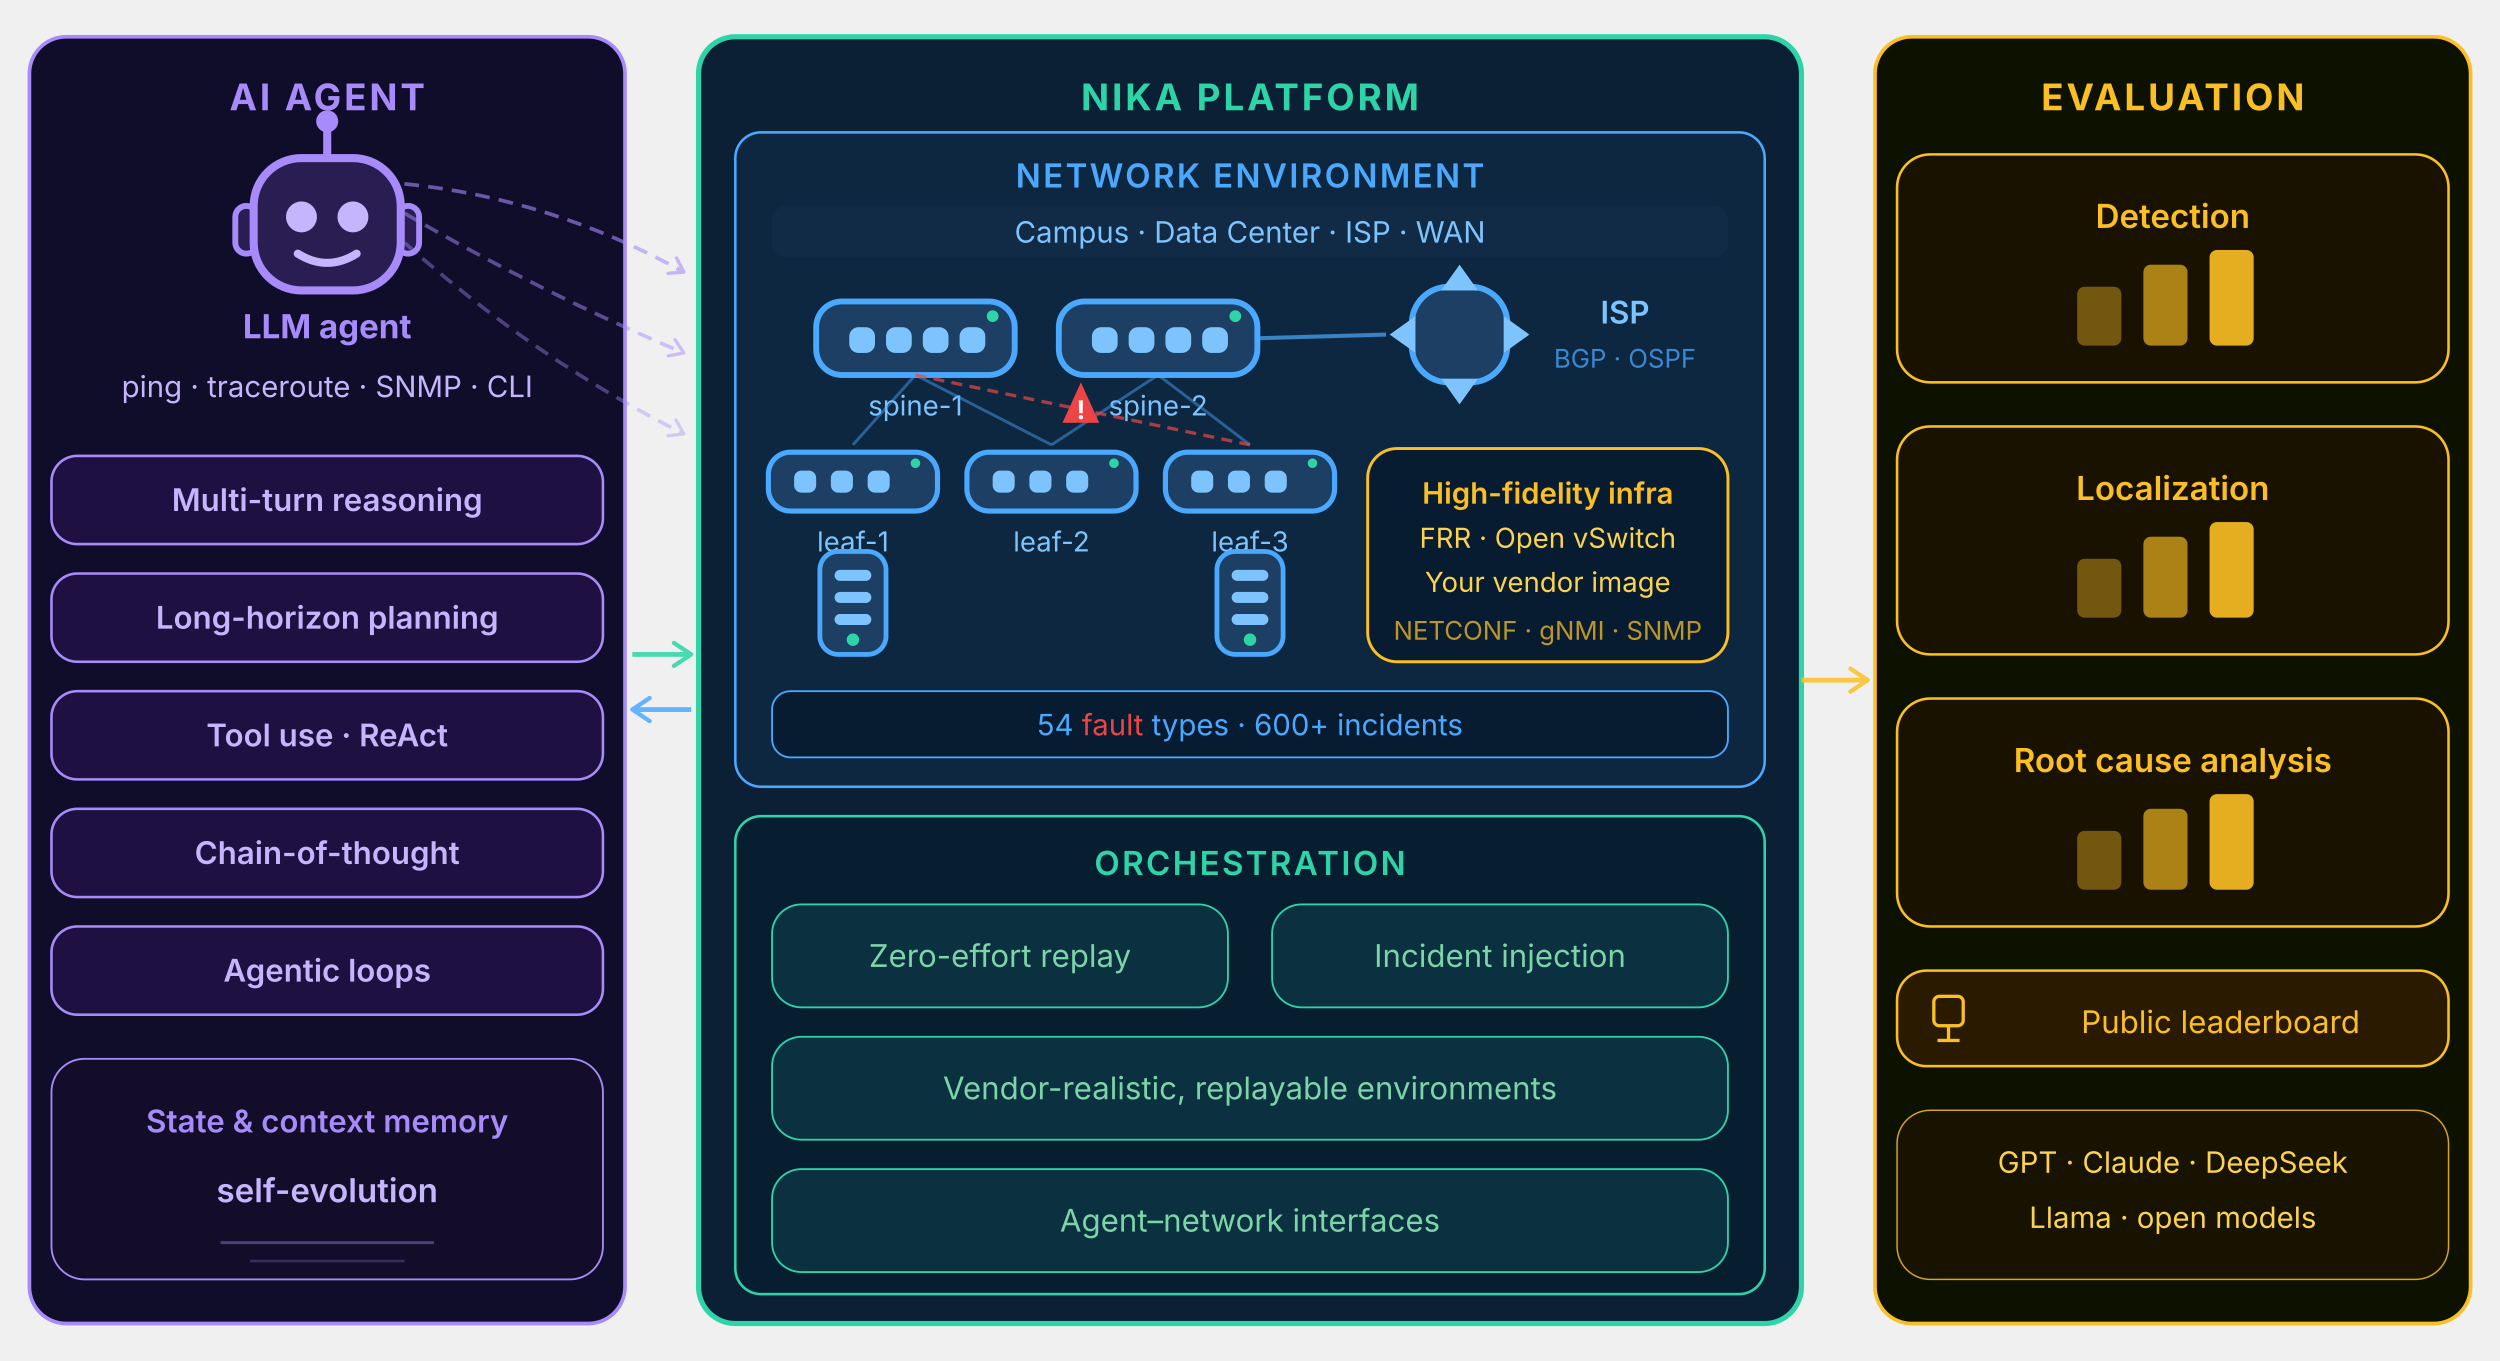
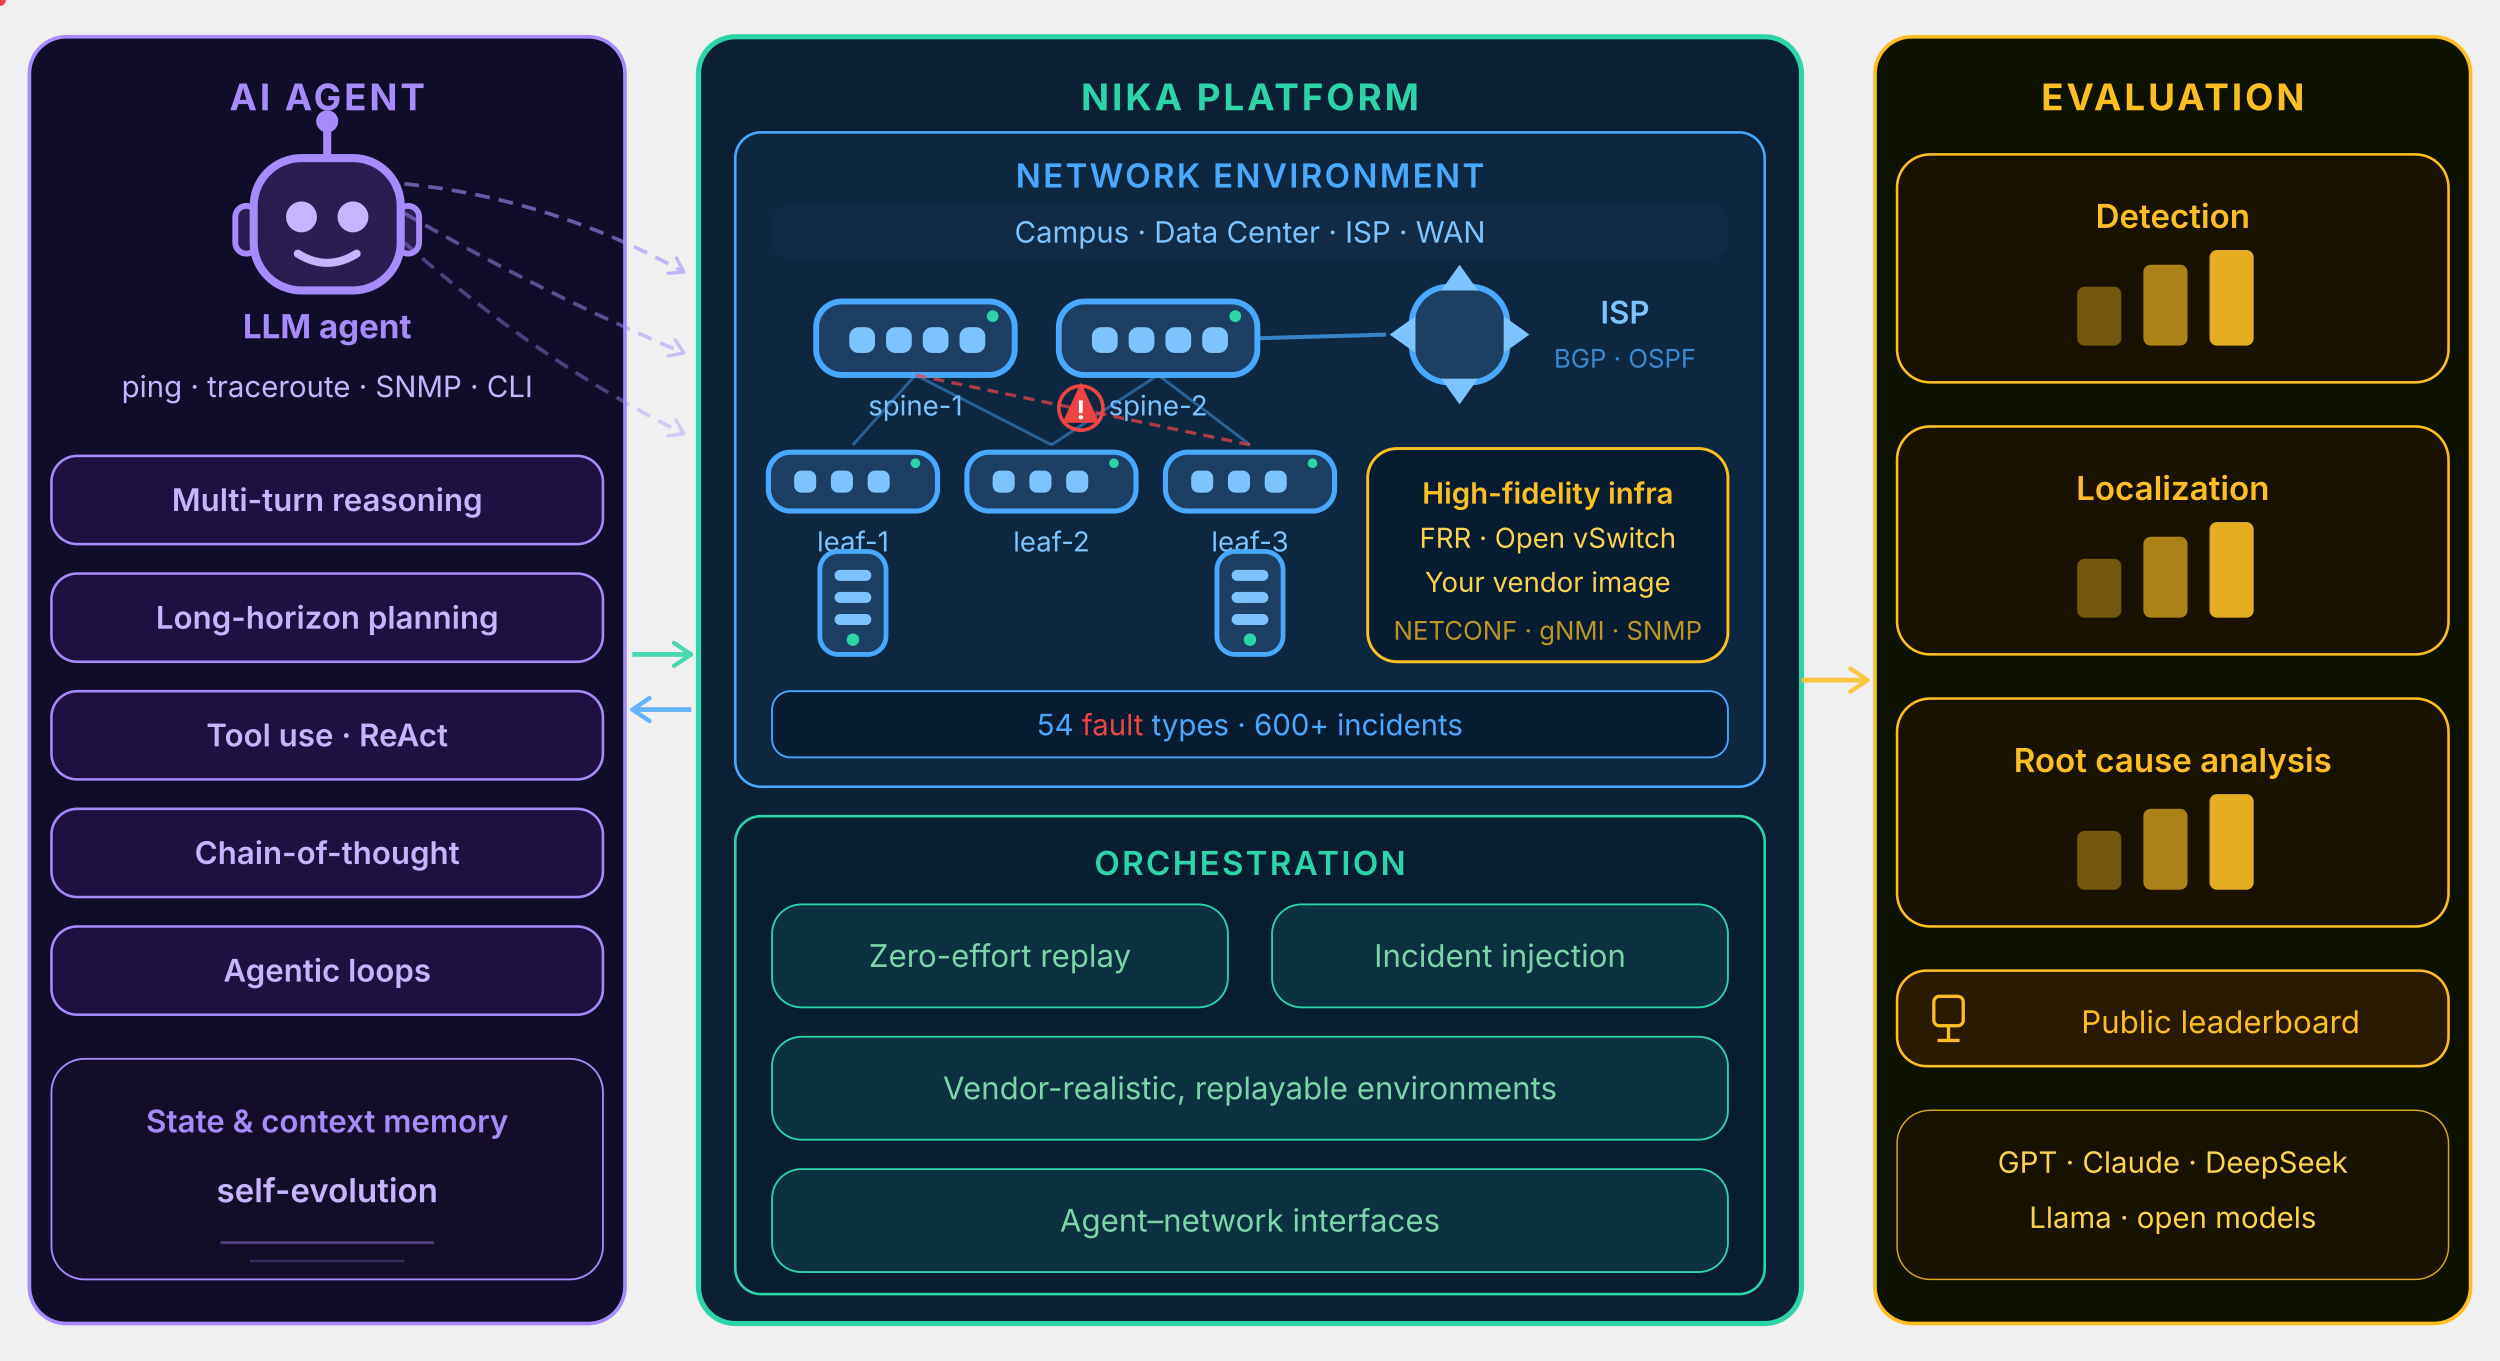
- <svg xmlns="http://www.w3.org/2000/svg" width="100%" viewBox="0 0 680 370" font-family="'Inter','Segoe UI',sans-serif">
+ <svg xmlns="http://www.w3.org/2000/svg" width="100%" viewBox="0 0 680 370" font-family="'Inter','Segoe UI',sans-serif" role="img" aria-label="NIKA architecture diagram">
+   <style>
+     .nk-probe-line { animation: nk-march 1.2s linear infinite; }
+     .nk-fault-link { animation: nk-march 0.8s linear infinite; }
+     @keyframes nk-march { to { stroke-dashoffset: -13; } }
+ 
+     .nk-fault { cursor: pointer; outline: none; }
+     .nk-fault-glow { opacity: 0; transition: opacity 0.25s ease, stroke-width 0.25s ease; }
+     .nk-fault:hover .nk-fault-glow, .nk-fault:focus .nk-fault-glow { opacity: 0.55; stroke-width: 7; }
+     .nk-alert-hover { transform-box: fill-box; transform-origin: center; transition: transform 0.25s ease; }
+     .nk-fault:hover .nk-alert-hover, .nk-fault:focus .nk-alert-hover { transform: scale(1.6); }
+     .nk-tip { opacity: 0; transition: opacity 0.25s ease; pointer-events: none; }
+     .nk-fault:hover .nk-tip, .nk-fault:focus .nk-tip { opacity: 1; }
+   </style>
  <defs>
-     <marker id="arrow" viewBox="0 0 10 10" refX="8" refY="5" markerWidth="6" markerHeight="6" orient="auto-start-reverse">
+     <marker id="nk-arrow" viewBox="0 0 10 10" refX="8" refY="5" markerWidth="6" markerHeight="6" orient="auto-start-reverse">
      <path d="M2 1L8 5L2 9" fill="none" stroke="context-stroke" stroke-width="1.5" stroke-linecap="round" stroke-linejoin="round" />
    </marker>
-     <g id="sw">
+     <filter id="nk-glow" x="-50%" y="-50%" width="200%" height="200%">
+       <feGaussianBlur stdDeviation="1.6" result="b" />
+       <feMerge>
+         <feMergeNode in="b" />
+         <feMergeNode in="SourceGraphic" />
+       </feMerge>
+     </filter>
+     <g id="nk-sw">
      <rect x="0" y="4" width="54" height="20" rx="7" fill="#1c3f63" stroke="#4aa8ff" stroke-width="1.6" />
      <rect x="9" y="11" width="7" height="7" rx="2.5" fill="#7dc4ff" />
      <rect x="19" y="11" width="7" height="7" rx="2.5" fill="#7dc4ff" />
      <rect x="29" y="11" width="7" height="7" rx="2.5" fill="#7dc4ff" />
      <rect x="39" y="11" width="7" height="7" rx="2.5" fill="#7dc4ff" />
-       <circle cx="48" cy="8" r="1.6" fill="#2dd4a8" />
-     </g>
-     <g id="lf">
+       <circle cx="48" cy="8" r="1.6" fill="#2dd4a8">
+         <animate attributeName="opacity" values="1;0.25;1" dur="1.4s" repeatCount="indefinite" />
+       </circle>
+     </g>
+     <g id="nk-lf">
      <rect x="0" y="3" width="46" height="16" rx="6" fill="#1c3f63" stroke="#4aa8ff" stroke-width="1.4" />
      <rect x="7" y="8" width="6" height="6" rx="2" fill="#7dc4ff" />
      <rect x="17" y="8" width="6" height="6" rx="2" fill="#7dc4ff" />
      <rect x="27" y="8" width="6" height="6" rx="2" fill="#7dc4ff" />
-       <circle cx="40" cy="6" r="1.3" fill="#2dd4a8" />
-     </g>
-     <g id="srv">
+       <circle cx="40" cy="6" r="1.3" fill="#2dd4a8">
+         <animate attributeName="opacity" values="1;0.25;1" dur="1.9s" repeatCount="indefinite" />
+       </circle>
+     </g>
+     <g id="nk-srv">
      <rect x="2" y="0" width="18" height="28" rx="5" fill="#1c3f63" stroke="#4aa8ff" stroke-width="1.3" />
      <rect x="6" y="5" width="10" height="3" rx="1.5" fill="#7dc4ff" />
      <rect x="6" y="11" width="10" height="3" rx="1.5" fill="#7dc4ff" />
      <rect x="6" y="17" width="10" height="3" rx="1.5" fill="#7dc4ff" />
-       <circle cx="11" cy="24" r="1.7" fill="#2dd4a8" />
-     </g>
-     <g id="rtr">
+       <circle cx="11" cy="24" r="1.7" fill="#2dd4a8">
+         <animate attributeName="opacity" values="1;0.3;1" dur="2.3s" repeatCount="indefinite" />
+       </circle>
+     </g>
+     <g id="nk-rtr">
      <rect x="7" y="7" width="26" height="26" rx="10" fill="#1c3f63" stroke="#4aa8ff" stroke-width="1.6" />
      <path d="M20 1 l5 7 h-10 z" fill="#7dc4ff" />
      <path d="M20 39 l5 -7 h-10 z" fill="#7dc4ff" />
      <path d="M1 20 l7 -5 v10 z" fill="#7dc4ff" />
      <path d="M39 20 l-7 -5 v10 z" fill="#7dc4ff" />
    </g>
-     <g id="bot">
-       <line x1="25" y1="13" x2="25" y2="5" stroke="#a78bfa" stroke-width="2.2" />
-       <circle cx="25" cy="3" r="3" fill="#a78bfa" />
-       <rect x="0" y="26" width="6" height="13" rx="3" fill="#2a1d52" stroke="#a78bfa" stroke-width="1.6" />
-       <rect x="44" y="26" width="6" height="13" rx="3" fill="#2a1d52" stroke="#a78bfa" stroke-width="1.6" />
-       <rect x="5" y="13" width="40" height="36" rx="13" fill="#2a1d52" stroke="#a78bfa" stroke-width="2.2" />
-       <circle cx="18" cy="29" r="4.2" fill="#c4b5fd" />
-       <circle cx="32" cy="29" r="4.2" fill="#c4b5fd" />
-       <path d="M17 39 Q25 44 33 39" fill="none" stroke="#c4b5fd" stroke-width="2.2" stroke-linecap="round" />
-     </g>
  </defs>
  <rect x="8" y="10" width="162" height="350" rx="10" fill="#100d2a" stroke="#a78bfa" stroke-width="1" />
  <text x="89" y="30" text-anchor="middle" font-size="10" font-weight="700" letter-spacing="0.08em" fill="#a78bfa">AI AGENT</text>
-   <use href="#bot" x="64" y="30" />
+   <g transform="translate(64,30)">
+     <line x1="25" y1="13" x2="25" y2="5" stroke="#a78bfa" stroke-width="2.2" />
+     <circle cx="25" cy="3" r="3" fill="#a78bfa">
+       <animate attributeName="r" dur="6s" repeatCount="indefinite" keyTimes="0;0.22;0.3;0.38;0.46;0.54;0.62;1" values="3;3;4.6;3;4.6;3;3;3" />
+       <animate attributeName="fill" dur="6s" repeatCount="indefinite" calcMode="discrete" keyTimes="0;0.22;0.62" values="#a78bfa;#e9d5ff;#a78bfa" />
+     </circle>
+     <rect x="0" y="26" width="6" height="13" rx="3" fill="#2a1d52" stroke="#a78bfa" stroke-width="1.6" />
+     <rect x="44" y="26" width="6" height="13" rx="3" fill="#2a1d52" stroke="#a78bfa" stroke-width="1.6" />
+     <rect x="5" y="13" width="40" height="36" rx="13" fill="#2a1d52" stroke="#a78bfa" stroke-width="2.2" />
+     <ellipse cx="18" cy="29" rx="4.2" ry="4.2" fill="#c4b5fd">
+       <animate attributeName="ry" values="4.2;4.2;0.5;4.2" keyTimes="0;0.9;0.95;1" dur="4s" repeatCount="indefinite" />
+     </ellipse>
+     <ellipse cx="32" cy="29" rx="4.2" ry="4.2" fill="#c4b5fd">
+       <animate attributeName="ry" values="4.2;4.2;0.5;4.2" keyTimes="0;0.9;0.95;1" dur="4s" repeatCount="indefinite" />
+     </ellipse>
+     <path d="M17 39 Q25 44 33 39" fill="none" stroke="#c4b5fd" stroke-width="2.2" stroke-linecap="round" />
+   </g>
  <text x="89" y="92" text-anchor="middle" font-size="9" font-weight="700" fill="#a78bfa">LLM agent</text>
  <text x="89" y="108" text-anchor="middle" font-size="8" fill="#c4b5fd">ping · traceroute · SNMP · CLI</text>
-   <rect x="14" y="124" width="150" height="24" rx="7" fill="#1e1040" stroke="#a78bfa" stroke-width="0.7" />
+   <rect x="14" y="124" width="150" height="24" rx="7" fill="#1e1040" stroke="#a78bfa" stroke-width="0.7">
+     <animate attributeName="fill" dur="6s" repeatCount="indefinite" keyTimes="0;0.22;0.25;0.3;0.33;1" values="#1e1040;#1e1040;#3b2375;#3b2375;#1e1040;#1e1040" />
+     <animate attributeName="stroke-width" dur="6s" repeatCount="indefinite" keyTimes="0;0.22;0.25;0.3;0.33;1" values="0.7;0.7;1.6;1.6;0.7;0.7" />
+   </rect>
  <text x="89" y="139" text-anchor="middle" font-size="8.5" font-weight="600" fill="#c4b5fd">Multi-turn reasoning</text>
-   <rect x="14" y="156" width="150" height="24" rx="7" fill="#1e1040" stroke="#a78bfa" stroke-width="0.7" />
+   <rect x="14" y="156" width="150" height="24" rx="7" fill="#1e1040" stroke="#a78bfa" stroke-width="0.7">
+     <animate attributeName="fill" dur="6s" repeatCount="indefinite" keyTimes="0;0.3;0.33;0.38;0.41;1" values="#1e1040;#1e1040;#3b2375;#3b2375;#1e1040;#1e1040" />
+     <animate attributeName="stroke-width" dur="6s" repeatCount="indefinite" keyTimes="0;0.3;0.33;0.38;0.41;1" values="0.7;0.7;1.6;1.6;0.7;0.7" />
+   </rect>
  <text x="89" y="171" text-anchor="middle" font-size="8.5" font-weight="600" fill="#c4b5fd">Long-horizon planning</text>
-   <rect x="14" y="188" width="150" height="24" rx="7" fill="#1e1040" stroke="#a78bfa" stroke-width="0.7" />
+   <rect x="14" y="188" width="150" height="24" rx="7" fill="#1e1040" stroke="#a78bfa" stroke-width="0.7">
+     <animate attributeName="fill" dur="6s" repeatCount="indefinite" keyTimes="0;0.38;0.41;0.46;0.49;1" values="#1e1040;#1e1040;#3b2375;#3b2375;#1e1040;#1e1040" />
+     <animate attributeName="stroke-width" dur="6s" repeatCount="indefinite" keyTimes="0;0.38;0.41;0.46;0.49;1" values="0.7;0.7;1.6;1.6;0.7;0.7" />
+   </rect>
  <text x="89" y="203" text-anchor="middle" font-size="8.5" font-weight="600" fill="#c4b5fd">Tool use · ReAct</text>
-   <rect x="14" y="220" width="150" height="24" rx="7" fill="#1e1040" stroke="#a78bfa" stroke-width="0.7" />
+   <rect x="14" y="220" width="150" height="24" rx="7" fill="#1e1040" stroke="#a78bfa" stroke-width="0.7">
+     <animate attributeName="fill" dur="6s" repeatCount="indefinite" keyTimes="0;0.46;0.49;0.54;0.57;1" values="#1e1040;#1e1040;#3b2375;#3b2375;#1e1040;#1e1040" />
+     <animate attributeName="stroke-width" dur="6s" repeatCount="indefinite" keyTimes="0;0.46;0.49;0.54;0.57;1" values="0.7;0.7;1.6;1.6;0.7;0.7" />
+   </rect>
  <text x="89" y="235" text-anchor="middle" font-size="8.5" font-weight="600" fill="#c4b5fd">Chain-of-thought</text>
-   <rect x="14" y="252" width="150" height="24" rx="7" fill="#1e1040" stroke="#a78bfa" stroke-width="0.7" />
+   <rect x="14" y="252" width="150" height="24" rx="7" fill="#1e1040" stroke="#a78bfa" stroke-width="0.7">
+     <animate attributeName="fill" dur="6s" repeatCount="indefinite" keyTimes="0;0.54;0.57;0.62;0.65;1" values="#1e1040;#1e1040;#3b2375;#3b2375;#1e1040;#1e1040" />
+     <animate attributeName="stroke-width" dur="6s" repeatCount="indefinite" keyTimes="0;0.54;0.57;0.62;0.65;1" values="0.7;0.7;1.6;1.6;0.7;0.7" />
+   </rect>
  <text x="89" y="267" text-anchor="middle" font-size="8.5" font-weight="600" fill="#c4b5fd">Agentic loops</text>
  <rect x="14" y="288" width="150" height="60" rx="9" fill="#130d2a" stroke="#a78bfa" stroke-width="0.5" />
  <text x="89" y="308" text-anchor="middle" font-size="8.5" font-weight="600" fill="#a78bfa">State &amp; context memory</text>
  <text x="89" y="327" text-anchor="middle" font-size="9" font-weight="600" fill="#c4b5fd">self-evolution</text>
  <line x1="60" y1="338" x2="118" y2="338" stroke="#a78bfa" stroke-width="0.8" opacity="0.4" />
  <line x1="68" y1="343" x2="110" y2="343" stroke="#a78bfa" stroke-width="0.7" opacity="0.25" />
-   <line x1="172" y1="178" x2="188" y2="178" stroke="#2dd4a8" stroke-width="1.3" marker-end="url(#arrow)" opacity="0.85" />
-   <line x1="188" y1="193" x2="172" y2="193" stroke="#4aa8ff" stroke-width="1.3" marker-end="url(#arrow)" opacity="0.85" />
+   <line x1="172" y1="178" x2="188" y2="178" stroke="#2dd4a8" stroke-width="1.3" marker-end="url(#nk-arrow)" opacity="0.85" />
+   <line x1="188" y1="193" x2="172" y2="193" stroke="#4aa8ff" stroke-width="1.3" marker-end="url(#nk-arrow)" opacity="0.85" />
  <rect x="190" y="10" width="300" height="350" rx="10" fill="#0b1f35" stroke="#2dd4a8" stroke-width="1.4" />
  <text x="340" y="30" text-anchor="middle" font-size="10" font-weight="700" letter-spacing="0.08em" fill="#2dd4a8">NIKA PLATFORM</text>
  <rect x="200" y="36" width="280" height="178" rx="7" fill="#0d2740" stroke="#4aa8ff" stroke-width="0.7" />
  <text x="340" y="51" text-anchor="middle" font-size="9" font-weight="600" letter-spacing="0.07em" fill="#4aa8ff">NETWORK ENVIRONMENT</text>
  <rect x="210" y="56" width="260" height="14" rx="4" fill="#112b47" />
  <text x="340" y="66" text-anchor="middle" font-size="8" fill="#7dc4ff">Campus · Data Center · ISP · WAN</text>
-   <use href="#sw" x="222" y="78" />
+   <use href="#nk-sw" x="222" y="78" />
  <text x="249" y="113" text-anchor="middle" font-size="7.5" fill="#7dc4ff">spine-1</text>
-   <use href="#sw" x="288" y="78" />
+   <use href="#nk-sw" x="288" y="78" />
  <text x="315" y="113" text-anchor="middle" font-size="7.5" fill="#7dc4ff">spine-2</text>
-   <use href="#rtr" x="377" y="71" />
+   <use href="#nk-rtr" x="377" y="71" />
  <text x="442" y="88" text-anchor="middle" font-size="8.5" font-weight="600" fill="#7dc4ff">ISP</text>
  <text x="442" y="100" text-anchor="middle" font-size="7" fill="#4aa8ff" opacity="0.75">BGP · OSPF</text>
  <line x1="342" y1="92" x2="377" y2="91" stroke="#4aa8ff" stroke-width="1.1" opacity="0.7" />
-   <use href="#lf" x="209" y="120" />
+   <use href="#nk-lf" x="209" y="120" />
  <text x="232" y="150" text-anchor="middle" font-size="7.5" fill="#7dc4ff">leaf-1</text>
-   <use href="#lf" x="263" y="120" />
+   <use href="#nk-lf" x="263" y="120" />
  <text x="286" y="150" text-anchor="middle" font-size="7.5" fill="#7dc4ff">leaf-2</text>
-   <use href="#lf" x="317" y="120" />
+   <use href="#nk-lf" x="317" y="120" />
  <text x="340" y="150" text-anchor="middle" font-size="7.5" fill="#7dc4ff">leaf-3</text>
  <line x1="249" y1="102" x2="232" y2="121" stroke="#4aa8ff" stroke-width="0.8" opacity="0.45" />
  <line x1="249" y1="102" x2="286" y2="121" stroke="#4aa8ff" stroke-width="0.8" opacity="0.45" />
  <line x1="315" y1="102" x2="286" y2="121" stroke="#4aa8ff" stroke-width="0.8" opacity="0.45" />
  <line x1="315" y1="102" x2="340" y2="121" stroke="#4aa8ff" stroke-width="0.8" opacity="0.45" />
-   <line x1="249" y1="102" x2="340" y2="121" stroke="#ef4444" stroke-width="0.9" stroke-dasharray="3 2" opacity="0.7" />
-   <polygon points="294,104 289,115 299,115" fill="#ef4444" />
-   <text x="294" y="114" text-anchor="middle" font-size="7" font-weight="700" fill="#fff">!</text>
-   <use href="#srv" x="221" y="150" />
-   <use href="#srv" x="329" y="150" />
+   <g fill="#9fd6ff">
+     <circle r="1.5">
+       <animateMotion path="M249,102 L232,121" dur="1.3s" repeatCount="indefinite" />
+     </circle>
+     <circle r="1.5">
+       <animateMotion path="M249,102 L286,121" dur="1.6s" begin="0.4s" repeatCount="indefinite" />
+     </circle>
+     <circle r="1.5">
+       <animateMotion path="M315,102 L286,121" dur="1.4s" begin="0.2s" repeatCount="indefinite" />
+     </circle>
+     <circle r="1.5">
+       <animateMotion path="M315,102 L340,121" dur="1.5s" begin="0.7s" repeatCount="indefinite" />
+     </circle>
+     <circle r="1.5">
+       <animateMotion path="M342,92 L377,91" dur="1.1s" begin="0.3s" repeatCount="indefinite" />
+     </circle>
+     <circle r="1.5">
+       <animateMotion path="M377,91 L342,92" dur="1.1s" begin="0.85s" repeatCount="indefinite" />
+     </circle>
+   </g>
+   <g fill="#9fd6ff" opacity="0">
+     <animate attributeName="opacity" dur="6s" repeatCount="indefinite" calcMode="discrete" keyTimes="0;0.15;0.95" values="1;0;1" />
+     <circle r="1.5">
+       <animateMotion path="M249,102 L340,121" dur="1.2s" repeatCount="indefinite" />
+     </circle>
+   </g>
+   <g fill="#ef4444">
+     <animate attributeName="opacity" dur="6s" repeatCount="indefinite" calcMode="discrete" keyTimes="0;0.15;0.95" values="0;1;0" />
+     <circle r="1.6">
+       <animateMotion path="M249,102 L294,111.5" dur="0.9s" repeatCount="indefinite" />
+       <animate attributeName="opacity" values="1;1;0" keyTimes="0;0.6;1" dur="0.9s" repeatCount="indefinite" />
+     </circle>
+   </g>
+   <g class="nk-fault" tabindex="0" aria-label="Injected fault on the spine-1 to leaf-3 link">
+     <line x1="249" y1="102" x2="340" y2="121" stroke="transparent" stroke-width="14" />
+     <line class="nk-fault-glow" x1="249" y1="102" x2="340" y2="121" stroke="#ef4444" stroke-width="3" stroke-linecap="round" filter="url(#nk-glow)" />
+     <line class="nk-fault-link" x1="249" y1="102" x2="340" y2="121" stroke="#ef4444" stroke-width="0.9" stroke-dasharray="3 2" opacity="0.7">
+       <animate attributeName="stroke" dur="6s" repeatCount="indefinite" calcMode="discrete" keyTimes="0;0.15;0.95" values="#4aa8ff;#ef4444;#4aa8ff" />
+       <animate attributeName="stroke-dasharray" dur="6s" repeatCount="indefinite" calcMode="discrete" keyTimes="0;0.15;0.95" values="100 0;3 2;100 0" />
+       <animate attributeName="opacity" dur="6s" repeatCount="indefinite" calcMode="discrete" keyTimes="0;0.15;0.95" values="0.45;0.95;0.45" />
+       <animate attributeName="stroke-width" dur="6s" repeatCount="indefinite" keyTimes="0;0.15;0.25;0.35;0.45;0.55;0.65;0.75;0.85;0.95;1" values="0.8;0.8;2.6;1.1;2.6;1.1;2.6;1.1;2.6;0.8;0.8" />
+     </line>
+     <g opacity="1">
+       <animate attributeName="opacity" dur="6s" repeatCount="indefinite" calcMode="discrete" keyTimes="0;0.15;0.95" values="0;1;0" />
+       <circle cx="294" cy="111" r="6" fill="none" stroke="#ef4444" stroke-width="1">
+         <animate attributeName="r" values="6;17" dur="1.2s" begin="0.3s" repeatCount="indefinite" />
+         <animate attributeName="opacity" values="0.8;0" dur="1.2s" begin="0.3s" repeatCount="indefinite" />
+       </circle>
+       <g transform="translate(294,111)">
+         <g class="nk-alert-hover">
+           <g>
+             <animateTransform attributeName="transform" type="scale" dur="6s" repeatCount="indefinite" keyTimes="0;0.15;0.18;0.21;1" values="0;0;1.45;1;1" />
+             <polygon points="0,-7 -5,4 5,4" fill="#ef4444">
+               <animate attributeName="fill" dur="6s" repeatCount="indefinite" keyTimes="0;0.15;0.25;0.35;0.45;0.55;0.65;0.75;0.85;0.95;1" values="#ef4444;#ef4444;#ff8a8a;#b91c1c;#ff8a8a;#b91c1c;#ff8a8a;#b91c1c;#ff8a8a;#ef4444;#ef4444" />
+             </polygon>
+             <text x="0" y="3" text-anchor="middle" font-size="7" font-weight="700" fill="#fff">!</text>
+           </g>
+         </g>
+       </g>
+     </g>
+     <g class="nk-tip">
+       <rect x="248" y="158" width="76" height="18" rx="5" fill="#1a0b0b" stroke="#ef4444" stroke-width="0.8" />
+       <text x="286" y="170" text-anchor="middle" font-size="8" font-weight="700" fill="#fca5a5">Injected fault</text>
+     </g>
+   </g>
+   <g opacity="0" stroke="#c4b5fd" fill="none">
+     <animate attributeName="opacity" dur="6s" repeatCount="indefinite" keyTimes="0;0.6;0.62;0.93;0.95;1" values="0;0;1;1;0;0" />
+     <circle cx="294" cy="111" r="10" stroke-width="1.2" stroke-dasharray="3 2">
+       <animate attributeName="r" dur="6s" repeatCount="indefinite" keyTimes="0;0.6;0.68;1" values="30;30;10;10" />
+     </circle>
+     <g stroke-width="1.2">
+       <line x1="294" y1="96" x2="294" y2="100" />
+       <line x1="294" y1="122" x2="294" y2="126" />
+       <line x1="279" y1="111" x2="283" y2="111" />
+       <line x1="305" y1="111" x2="309" y2="111" />
+     </g>
+   </g>
+   <use href="#nk-srv" x="221" y="150" />
+   <use href="#nk-srv" x="329" y="150" />
  <rect x="372" y="122" width="98" height="58" rx="8" fill="#071c30" stroke="#fbbf24" stroke-width="0.8" />
  <text x="421" y="137" text-anchor="middle" font-size="8" font-weight="600" fill="#fbbf24">High-fidelity infra</text>
  <text x="421" y="149" text-anchor="middle" font-size="7.5" fill="#fcd34d">FRR · Open vSwitch</text>
  <text x="421" y="161" text-anchor="middle" font-size="7.5" fill="#fcd34d">Your vendor image</text>
  <text x="421" y="174" text-anchor="middle" font-size="7" fill="#fbbf24" opacity="0.75">NETCONF · gNMI · SNMP</text>
  <rect x="210" y="188" width="260" height="18" rx="5" fill="#071c30" stroke="#4aa8ff" stroke-width="0.5" />
  <text x="340" y="200" text-anchor="middle" font-size="8" fill="#4aa8ff">54 <tspan fill="#ef4444">fault</tspan> types · 600+ incidents</text>
  <rect x="200" y="222" width="280" height="130" rx="7" fill="#071e30" stroke="#2dd4a8" stroke-width="0.7" />
  <text x="340" y="238" text-anchor="middle" font-size="9" font-weight="600" letter-spacing="0.07em" fill="#2dd4a8">ORCHESTRATION</text>
  <rect x="210" y="246" width="124" height="28" rx="8" fill="#0b3040" stroke="#2dd4a8" stroke-width="0.5" />
  <text x="272" y="263" text-anchor="middle" font-size="8.5" fill="#7dd4a8">Zero-effort replay</text>
-   <rect x="346" y="246" width="124" height="28" rx="8" fill="#0b3040" stroke="#2dd4a8" stroke-width="0.5" />
-   <text x="408" y="263" text-anchor="middle" font-size="8.5" fill="#7dd4a8">Incident injection</text>
+   <rect x="346" y="246" width="124" height="28" rx="8" fill="none" stroke="#ef4444" stroke-width="3" filter="url(#nk-glow)" opacity="0">
+     <animate attributeName="opacity" dur="6s" repeatCount="indefinite" keyTimes="0;0.15;0.25;0.35;0.45;0.55;0.65;0.75;0.85;0.95;1" values="0;0;0.9;0.15;0.9;0.15;0.9;0.15;0.9;0;0" />
+   </rect>
+   <rect x="346" y="246" width="124" height="28" rx="8" fill="#0b3040" stroke="#2dd4a8" stroke-width="0.5">
+     <animate attributeName="fill" dur="6s" repeatCount="indefinite" keyTimes="0;0.15;0.25;0.35;0.45;0.55;0.65;0.75;0.85;0.95;1" values="#0b3040;#0b3040;#5c1717;#2a1010;#5c1717;#2a1010;#5c1717;#2a1010;#5c1717;#0b3040;#0b3040" />
+     <animate attributeName="stroke" dur="6s" repeatCount="indefinite" calcMode="discrete" keyTimes="0;0.15;0.95" values="#2dd4a8;#ef4444;#2dd4a8" />
+     <animate attributeName="stroke-width" dur="6s" repeatCount="indefinite" keyTimes="0;0.15;0.25;0.35;0.45;0.55;0.65;0.75;0.85;0.95;1" values="0.5;0.5;1.6;0.8;1.6;0.8;1.6;0.8;1.6;0.5;0.5" />
+   </rect>
+   <text x="408" y="263" text-anchor="middle" font-size="8.5" fill="#7dd4a8">
+     <animate attributeName="fill" dur="6s" repeatCount="indefinite" keyTimes="0;0.15;0.25;0.35;0.45;0.55;0.65;0.75;0.85;0.95;1" values="#7dd4a8;#7dd4a8;#ffffff;#fca5a5;#ffffff;#fca5a5;#ffffff;#fca5a5;#ffffff;#7dd4a8;#7dd4a8" />Incident injection</text>
  <rect x="210" y="282" width="260" height="28" rx="8" fill="#0b3040" stroke="#2dd4a8" stroke-width="0.5" />
  <text x="340" y="299" text-anchor="middle" font-size="8.5" fill="#7dd4a8">Vendor-realistic, replayable environments</text>
-   <rect x="210" y="318" width="260" height="28" rx="8" fill="#0b3040" stroke="#2dd4a8" stroke-width="0.5" />
+   <rect x="210" y="318" width="260" height="28" rx="8" fill="#0b3040" stroke="#2dd4a8" stroke-width="0.5">
+     <animate attributeName="fill" dur="6s" repeatCount="indefinite" keyTimes="0;0.22;0.25;0.62;0.65;1" values="#0b3040;#0b3040;#14364d;#14364d;#0b3040;#0b3040" />
+     <animate attributeName="stroke-width" dur="6s" repeatCount="indefinite" keyTimes="0;0.22;0.25;0.62;0.65;1" values="0.5;0.5;1.3;1.3;0.5;0.5" />
+   </rect>
  <text x="340" y="335" text-anchor="middle" font-size="8.5" fill="#7dd4a8">Agent–network interfaces</text>
-   <line x1="490" y1="185" x2="508" y2="185" stroke="#fbbf24" stroke-width="1.3" marker-end="url(#arrow)" opacity="0.85" />
+   <line x1="490" y1="185" x2="508" y2="185" stroke="#fbbf24" stroke-width="1.3" marker-end="url(#nk-arrow)" opacity="0.85">
+     <animate attributeName="stroke-width" dur="6s" repeatCount="indefinite" keyTimes="0;0.7;0.72;0.76;0.78;1" values="1.3;1.3;2.6;2.6;1.3;1.3" />
+   </line>
  <rect x="510" y="10" width="162" height="350" rx="10" fill="#0d1200" stroke="#fbbf24" stroke-width="1" />
  <text x="591" y="30" text-anchor="middle" font-size="10" font-weight="700" letter-spacing="0.08em" fill="#fbbf24">EVALUATION</text>
  <rect x="516" y="42" width="150" height="62" rx="9" fill="#1a1200" stroke="#fbbf24" stroke-width="0.7" />
  <text x="591" y="62" text-anchor="middle" font-size="9" font-weight="600" fill="#fbbf24">Detection</text>
-   <rect x="565" y="78" width="12" height="16" rx="2" fill="#fbbf24" opacity="0.4" />
-   <rect x="583" y="72" width="12" height="22" rx="2" fill="#fbbf24" opacity="0.65" />
-   <rect x="601" y="68" width="12" height="26" rx="2" fill="#fbbf24" opacity="0.9" />
+   <rect x="565" y="78" width="12" height="16" rx="2" fill="#fbbf24" opacity="0.4">
+     <animate attributeName="height" dur="6s" repeatCount="indefinite" keyTimes="0;0.74;0.79;0.97;1" values="5;5;16;16;5" />
+     <animate attributeName="y" dur="6s" repeatCount="indefinite" keyTimes="0;0.74;0.79;0.97;1" values="89;89;78;78;89" />
+   </rect>
+   <rect x="583" y="72" width="12" height="22" rx="2" fill="#fbbf24" opacity="0.65">
+     <animate attributeName="height" dur="6s" repeatCount="indefinite" keyTimes="0;0.74;0.79;0.97;1" values="5;5;22;22;5" />
+     <animate attributeName="y" dur="6s" repeatCount="indefinite" keyTimes="0;0.74;0.79;0.97;1" values="89;89;72;72;89" />
+   </rect>
+   <rect x="601" y="68" width="12" height="26" rx="2" fill="#fbbf24" opacity="0.9">
+     <animate attributeName="height" dur="6s" repeatCount="indefinite" keyTimes="0;0.74;0.79;0.97;1" values="5;5;26;26;5" />
+     <animate attributeName="y" dur="6s" repeatCount="indefinite" keyTimes="0;0.74;0.79;0.97;1" values="89;89;68;68;89" />
+   </rect>
  <rect x="516" y="116" width="150" height="62" rx="9" fill="#1a1200" stroke="#fbbf24" stroke-width="0.7" />
  <text x="591" y="136" text-anchor="middle" font-size="9" font-weight="600" fill="#fbbf24">Localization</text>
-   <rect x="565" y="152" width="12" height="16" rx="2" fill="#fbbf24" opacity="0.4" />
-   <rect x="583" y="146" width="12" height="22" rx="2" fill="#fbbf24" opacity="0.65" />
-   <rect x="601" y="142" width="12" height="26" rx="2" fill="#fbbf24" opacity="0.9" />
+   <rect x="565" y="152" width="12" height="16" rx="2" fill="#fbbf24" opacity="0.4">
+     <animate attributeName="height" dur="6s" repeatCount="indefinite" keyTimes="0;0.78;0.83;0.97;1" values="5;5;16;16;5" />
+     <animate attributeName="y" dur="6s" repeatCount="indefinite" keyTimes="0;0.78;0.83;0.97;1" values="163;163;152;152;163" />
+   </rect>
+   <rect x="583" y="146" width="12" height="22" rx="2" fill="#fbbf24" opacity="0.65">
+     <animate attributeName="height" dur="6s" repeatCount="indefinite" keyTimes="0;0.78;0.83;0.97;1" values="5;5;22;22;5" />
+     <animate attributeName="y" dur="6s" repeatCount="indefinite" keyTimes="0;0.78;0.83;0.97;1" values="163;163;146;146;163" />
+   </rect>
+   <rect x="601" y="142" width="12" height="26" rx="2" fill="#fbbf24" opacity="0.9">
+     <animate attributeName="height" dur="6s" repeatCount="indefinite" keyTimes="0;0.78;0.83;0.97;1" values="5;5;26;26;5" />
+     <animate attributeName="y" dur="6s" repeatCount="indefinite" keyTimes="0;0.78;0.83;0.97;1" values="163;163;142;142;163" />
+   </rect>
  <rect x="516" y="190" width="150" height="62" rx="9" fill="#1a1200" stroke="#fbbf24" stroke-width="0.7" />
  <text x="591" y="210" text-anchor="middle" font-size="9" font-weight="600" fill="#fbbf24">Root cause analysis</text>
-   <rect x="565" y="226" width="12" height="16" rx="2" fill="#fbbf24" opacity="0.4" />
-   <rect x="583" y="220" width="12" height="22" rx="2" fill="#fbbf24" opacity="0.65" />
-   <rect x="601" y="216" width="12" height="26" rx="2" fill="#fbbf24" opacity="0.9" />
-   <rect x="516" y="264" width="150" height="26" rx="8" fill="#2a1a00" stroke="#fbbf24" stroke-width="0.7" />
+   <rect x="565" y="226" width="12" height="16" rx="2" fill="#fbbf24" opacity="0.4">
+     <animate attributeName="height" dur="6s" repeatCount="indefinite" keyTimes="0;0.82;0.87;0.97;1" values="5;5;16;16;5" />
+     <animate attributeName="y" dur="6s" repeatCount="indefinite" keyTimes="0;0.82;0.87;0.97;1" values="237;237;226;226;237" />
+   </rect>
+   <rect x="583" y="220" width="12" height="22" rx="2" fill="#fbbf24" opacity="0.65">
+     <animate attributeName="height" dur="6s" repeatCount="indefinite" keyTimes="0;0.82;0.87;0.97;1" values="5;5;22;22;5" />
+     <animate attributeName="y" dur="6s" repeatCount="indefinite" keyTimes="0;0.82;0.87;0.97;1" values="237;237;220;220;237" />
+   </rect>
+   <rect x="601" y="216" width="12" height="26" rx="2" fill="#fbbf24" opacity="0.9">
+     <animate attributeName="height" dur="6s" repeatCount="indefinite" keyTimes="0;0.82;0.87;0.97;1" values="5;5;26;26;5" />
+     <animate attributeName="y" dur="6s" repeatCount="indefinite" keyTimes="0;0.82;0.87;0.97;1" values="237;237;216;216;237" />
+   </rect>
+   <rect x="516" y="264" width="150" height="26" rx="8" fill="#2a1a00" stroke="#fbbf24" stroke-width="0.7">
+     <animate attributeName="fill" dur="6s" repeatCount="indefinite" keyTimes="0;0.86;0.89;0.95;0.98;1" values="#2a1a00;#2a1a00;#5a3d00;#5a3d00;#2a1a00;#2a1a00" />
+     <animate attributeName="stroke-width" dur="6s" repeatCount="indefinite" keyTimes="0;0.86;0.89;0.95;0.98;1" values="0.7;0.7;1.8;1.8;0.7;0.7" />
+   </rect>
  <rect x="526" y="271" width="8" height="8" rx="1.5" fill="none" stroke="#fbbf24" stroke-width="0.9" />
  <line x1="530" y1="279" x2="530" y2="283" stroke="#fbbf24" stroke-width="0.9" />
  <line x1="527" y1="283" x2="533" y2="283" stroke="#fbbf24" stroke-width="0.9" />
  <text x="604" y="281" text-anchor="middle" font-size="8.5" fill="#fbbf24">Public leaderboard</text>
  <rect x="516" y="302" width="150" height="46" rx="9" fill="#1a1200" stroke="#fbbf24" stroke-width="0.4" opacity="0.85" />
  <text x="591" y="319" text-anchor="middle" font-size="8" fill="#fcd34d">GPT · Claude · DeepSeek</text>
  <text x="591" y="334" text-anchor="middle" font-size="8" fill="#fcd34d">Llama · open models</text>
-   <path d="M110,50 Q150,54 186,74" fill="none" stroke="#a78bfa" stroke-width="1" stroke-dasharray="4 2.5" opacity="0.6" marker-end="url(#arrow)" />
-   <path d="M110,58 Q148,80 186,96" fill="none" stroke="#a78bfa" stroke-width="1" stroke-dasharray="4 2.5" opacity="0.5" marker-end="url(#arrow)" />
-   <path d="M110,66 Q146,98 186,118" fill="none" stroke="#a78bfa" stroke-width="1" stroke-dasharray="4 2.5" opacity="0.4" marker-end="url(#arrow)" />
+   <path class="nk-probe-line" d="M110,50 Q150,54 186,74" fill="none" stroke="#a78bfa" stroke-width="1" stroke-dasharray="4 2.5" opacity="0.6" marker-end="url(#nk-arrow)" />
+   <path class="nk-probe-line" d="M110,58 Q148,80 186,96" fill="none" stroke="#a78bfa" stroke-width="1" stroke-dasharray="4 2.5" opacity="0.5" marker-end="url(#nk-arrow)" />
+   <path class="nk-probe-line" d="M110,66 Q146,98 186,118" fill="none" stroke="#a78bfa" stroke-width="1" stroke-dasharray="4 2.5" opacity="0.4" marker-end="url(#nk-arrow)" />
+   <g fill="#e9d5ff" filter="url(#nk-glow)" opacity="0">
+     <animate attributeName="opacity" dur="6s" repeatCount="indefinite" calcMode="discrete" keyTimes="0;0.22;0.62" values="0;1;0" />
+     <circle r="2.2">
+       <animateMotion path="M110,50 Q150,54 186,74" dur="0.75s" repeatCount="indefinite" />
+     </circle>
+     <circle r="2.2">
+       <animateMotion path="M110,58 Q148,80 186,96" dur="0.75s" begin="0.25s" repeatCount="indefinite" />
+     </circle>
+     <circle r="2.2">
+       <animateMotion path="M110,66 Q146,98 186,118" dur="0.75s" begin="0.5s" repeatCount="indefinite" />
+     </circle>
+     <circle r="2">
+       <animateMotion path="M172,178 L188,178" dur="0.45s" repeatCount="indefinite" />
+     </circle>
+   </g>
+   <g fill="#7dd3fc" filter="url(#nk-glow)" opacity="0">
+     <animate attributeName="opacity" dur="6s" repeatCount="indefinite" calcMode="discrete" keyTimes="0;0.3;0.66" values="0;1;0" />
+     <circle r="1.8">
+       <animateMotion path="M186,96 Q148,80 110,58" dur="0.9s" begin="0.15s" repeatCount="indefinite" />
+     </circle>
+     <circle r="1.8">
+       <animateMotion path="M186,118 Q146,98 110,66" dur="0.9s" begin="0.6s" repeatCount="indefinite" />
+     </circle>
+     <circle r="2">
+       <animateMotion path="M188,193 L172,193" dur="0.45s" begin="0.2s" repeatCount="indefinite" />
+     </circle>
+   </g>
+   <g fill="#fde68a" filter="url(#nk-glow)" opacity="0">
+     <animate attributeName="opacity" dur="6s" repeatCount="indefinite" calcMode="discrete" keyTimes="0;0.7;0.78" values="0;1;0" />
+     <circle r="2.4">
+       <animateMotion path="M484,185 L512,185" dur="0.3s" repeatCount="indefinite" />
+     </circle>
+   </g>
</svg>
